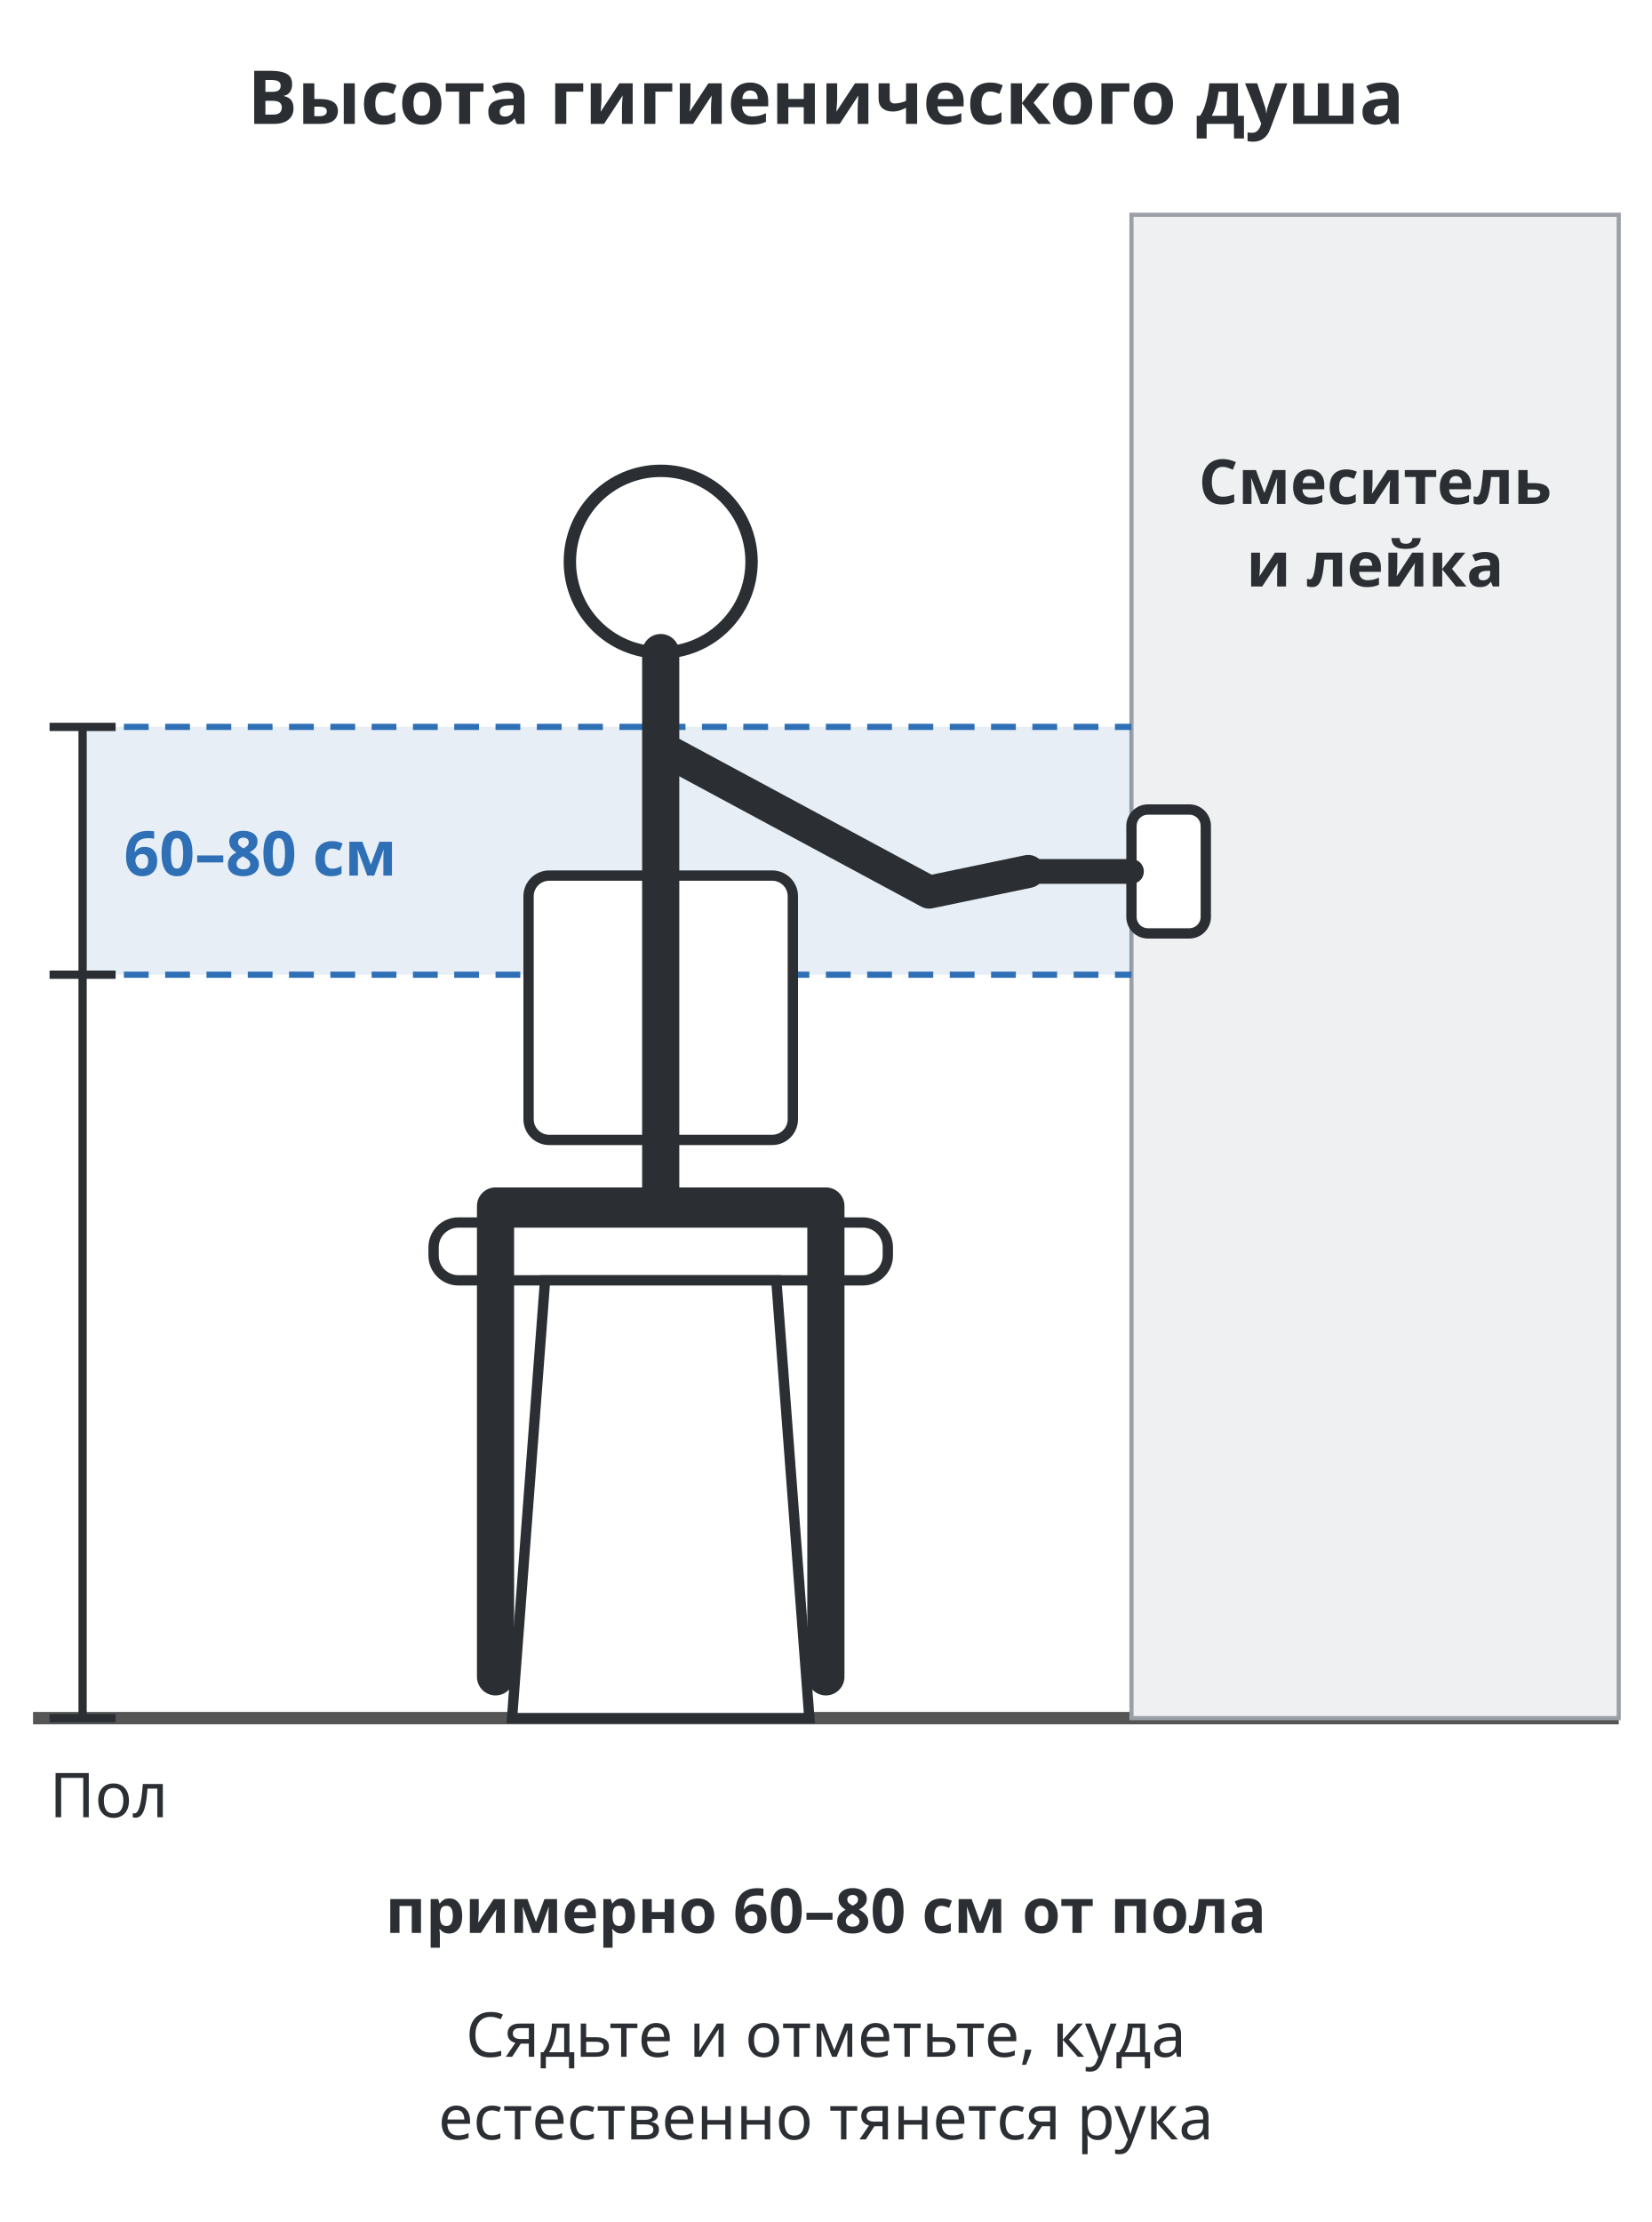
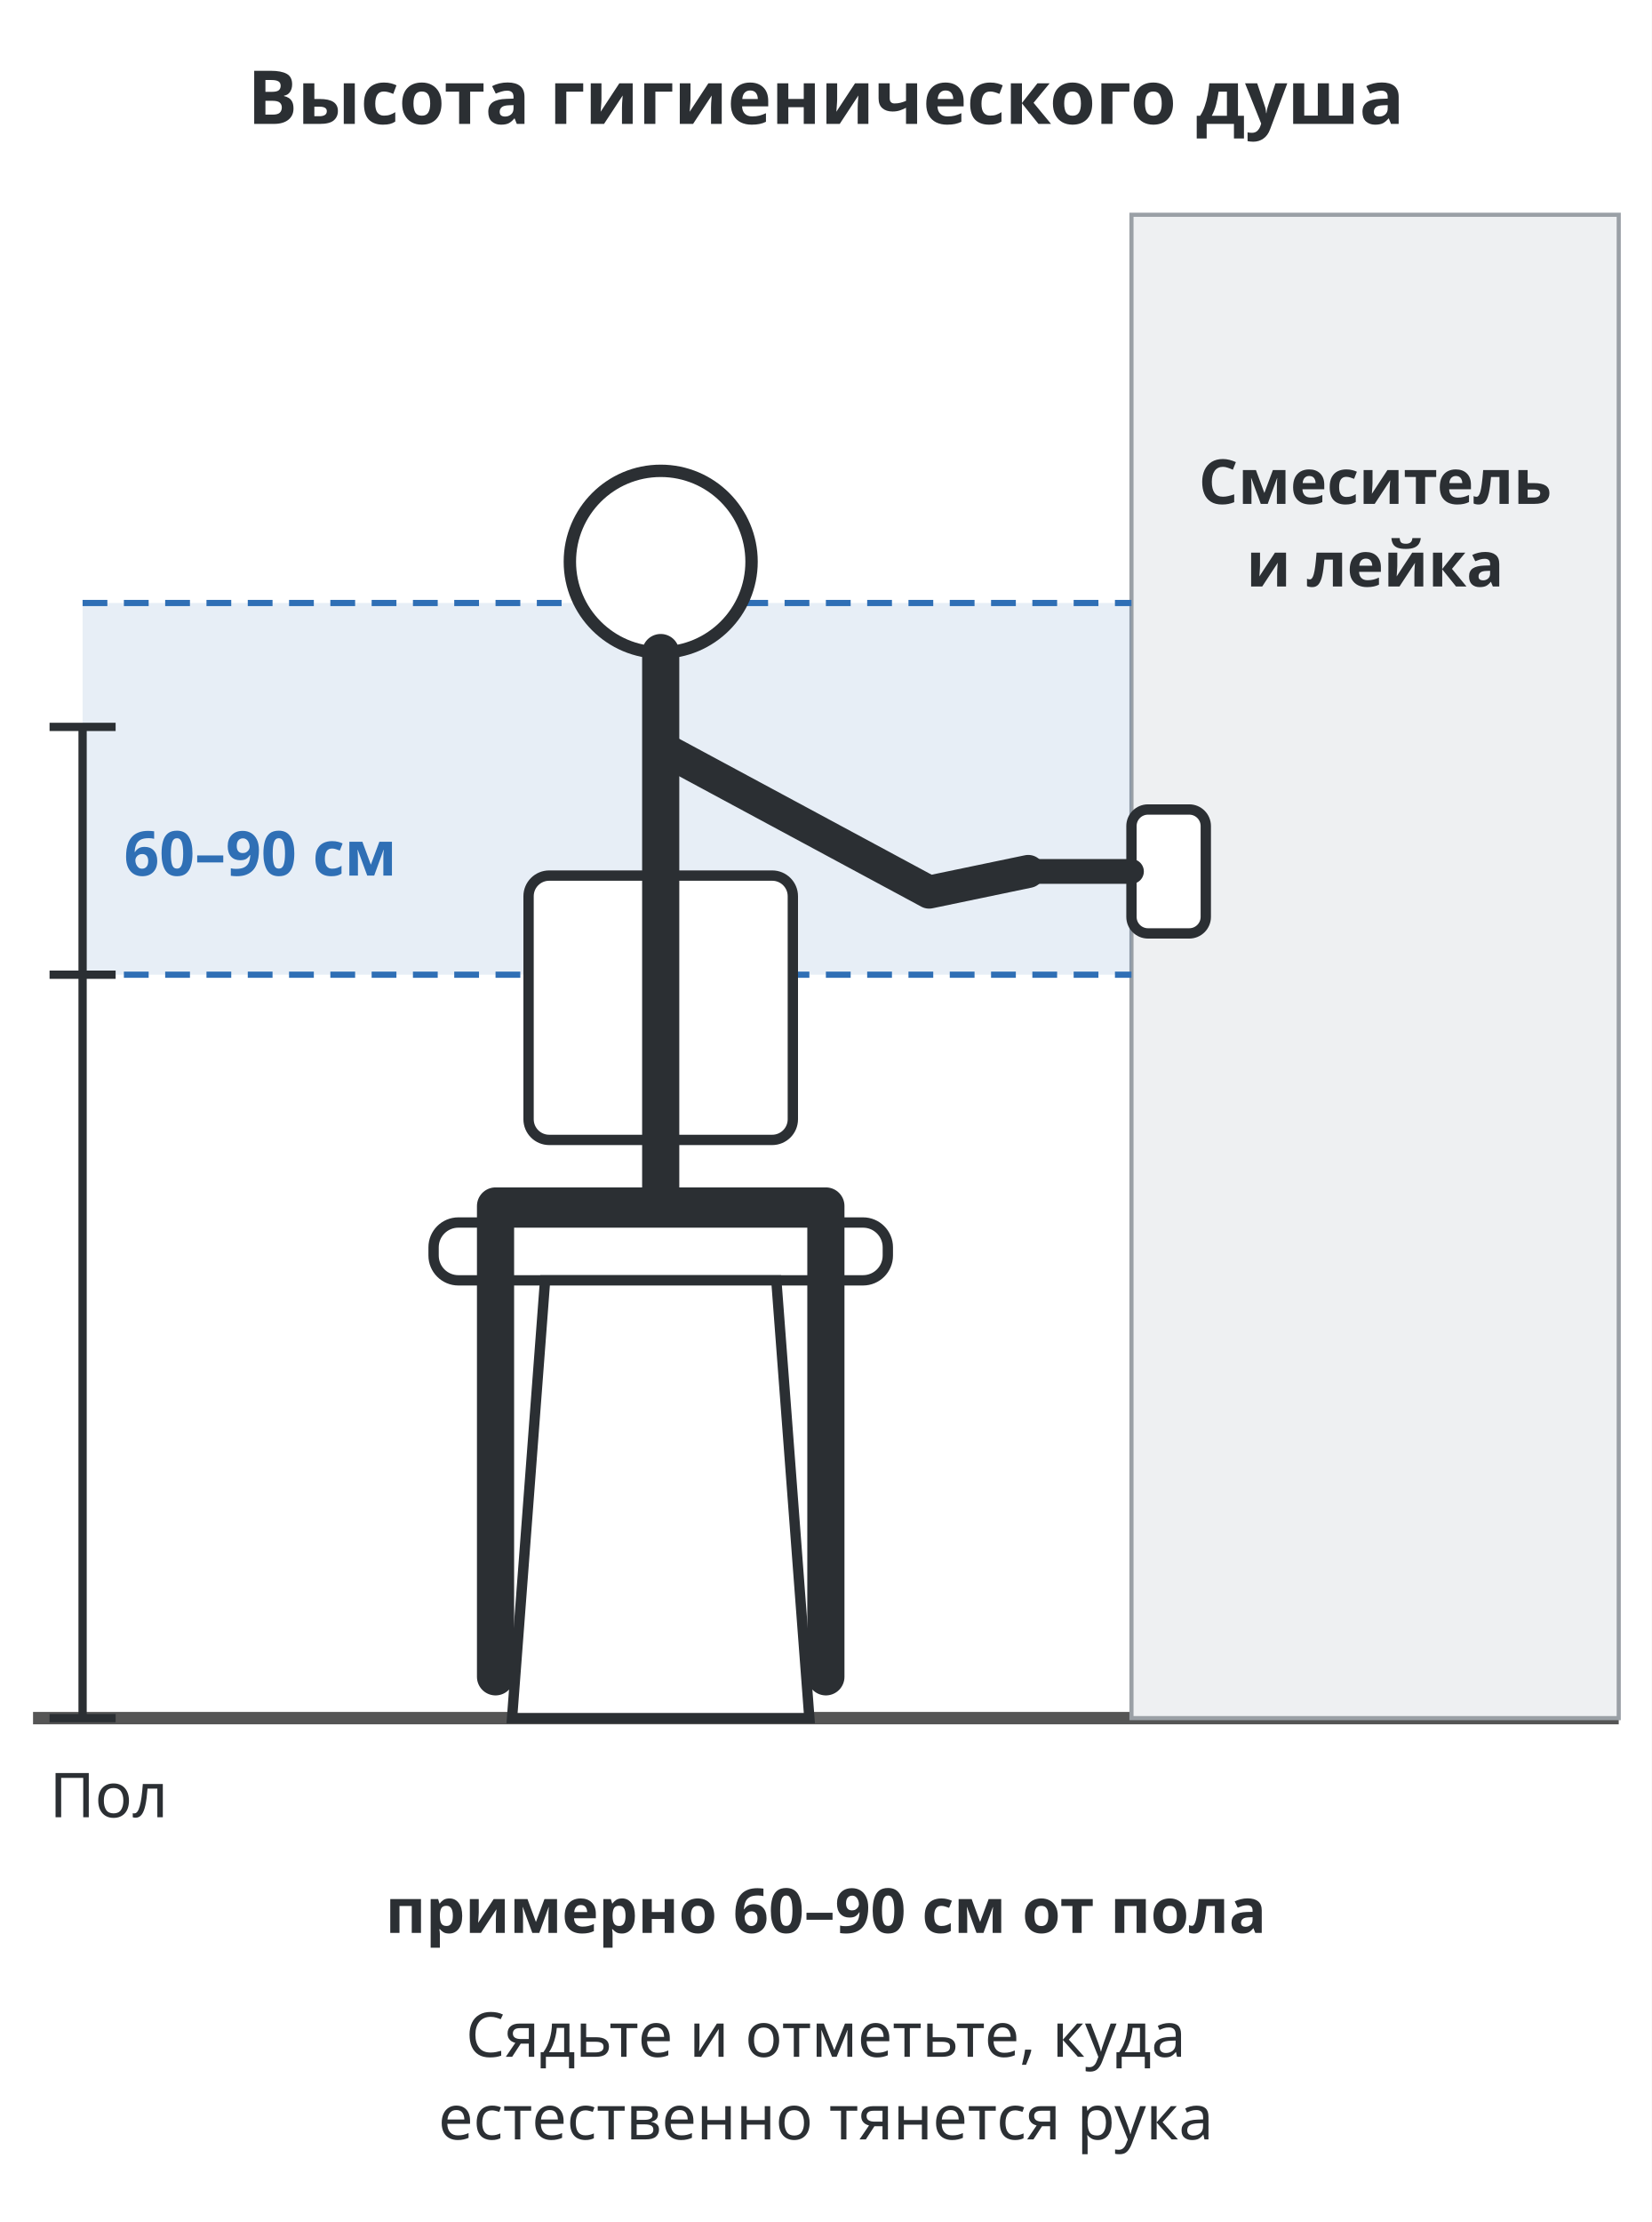
<svg xmlns="http://www.w3.org/2000/svg" viewBox="0 0 400 538" role="img" aria-label="Высота встраиваемого гигиенического душа" font-family="system-ui, sans-serif" font-size="15" fill="#2b2f33">
  <rect width="400" height="538" fill="#fff" />
  <text x="200" y="30" text-anchor="middle" font-size="18" font-weight="600">Высота гигиенического душа</text>
  <path d="M8 416 H392" stroke="#555" stroke-width="3" />
  <text x="12" y="440">Пол</text>
  <rect x="274" y="52" width="118" height="364" fill="#eef0f2" stroke="#9aa0a6" />
-   <rect x="20" y="176" width="254" height="60" fill="#2f6fb5" opacity="0.12" />
-   <path d="M20 176 H274 M20 236 H274" stroke="#2f6fb5" stroke-width="1.5" stroke-dasharray="6 4" />
-   <text x="30" y="212" font-weight="600" fill="#2f6fb5">60–80 см</text>
+   <rect x="20" y="146" width="254" height="90" fill="#2f6fb5" opacity="0.12" />
+   <path d="M20 146 H274 M20 236 H274" stroke="#2f6fb5" stroke-width="1.5" stroke-dasharray="6 4" />
+   <text x="30" y="212" font-weight="600" fill="#2f6fb5">60–90 см</text>
  <rect x="128" y="212" width="64" height="64" rx="5" fill="#fff" stroke="#2b2f33" stroke-width="2.5" />
  <rect x="105" y="296" width="110" height="14" rx="6" fill="#fff" stroke="#2b2f33" stroke-width="2.5" />
  <path d="M132 310 H188 L196 416 H124 Z" fill="#fff" stroke="#2b2f33" stroke-width="2.5" />
  <circle cx="160" cy="136" r="22" fill="#fff" stroke="#2b2f33" stroke-width="3" />
  <path d="M160 158 V292 M120 292 H200 M120 292 V406 M200 292 V406" fill="none" stroke="#2b2f33" stroke-width="9" stroke-linecap="round" stroke-linejoin="round" />
  <path d="M160 181 L225 216 L249 211" fill="none" stroke="#2b2f33" stroke-width="8" stroke-linecap="round" stroke-linejoin="round" />
  <rect x="274" y="196" width="18" height="30" rx="4" fill="#fff" stroke="#2b2f33" stroke-width="2.5" />
  <path d="M274 211 H249" stroke="#2b2f33" stroke-width="6" stroke-linecap="round" />
  <text x="333" y="122" text-anchor="middle" font-weight="600">Смеситель</text>
  <text x="333" y="142" text-anchor="middle" font-weight="600">и лейка</text>
  <path d="M20 416 V176 M12 416 H28 M12 236 H28 M12 176 H28" stroke="#2b2f33" stroke-width="2" fill="none" />
-   <text x="200" y="468" text-anchor="middle" font-weight="600">примерно 60–80 см от пола</text>
+   <text x="200" y="468" text-anchor="middle" font-weight="600">примерно 60–90 см от пола</text>
  <text x="200" y="498" text-anchor="middle">Сядьте и отметьте, куда</text>
  <text x="200" y="518" text-anchor="middle">естественно тянется рука</text>
</svg>
